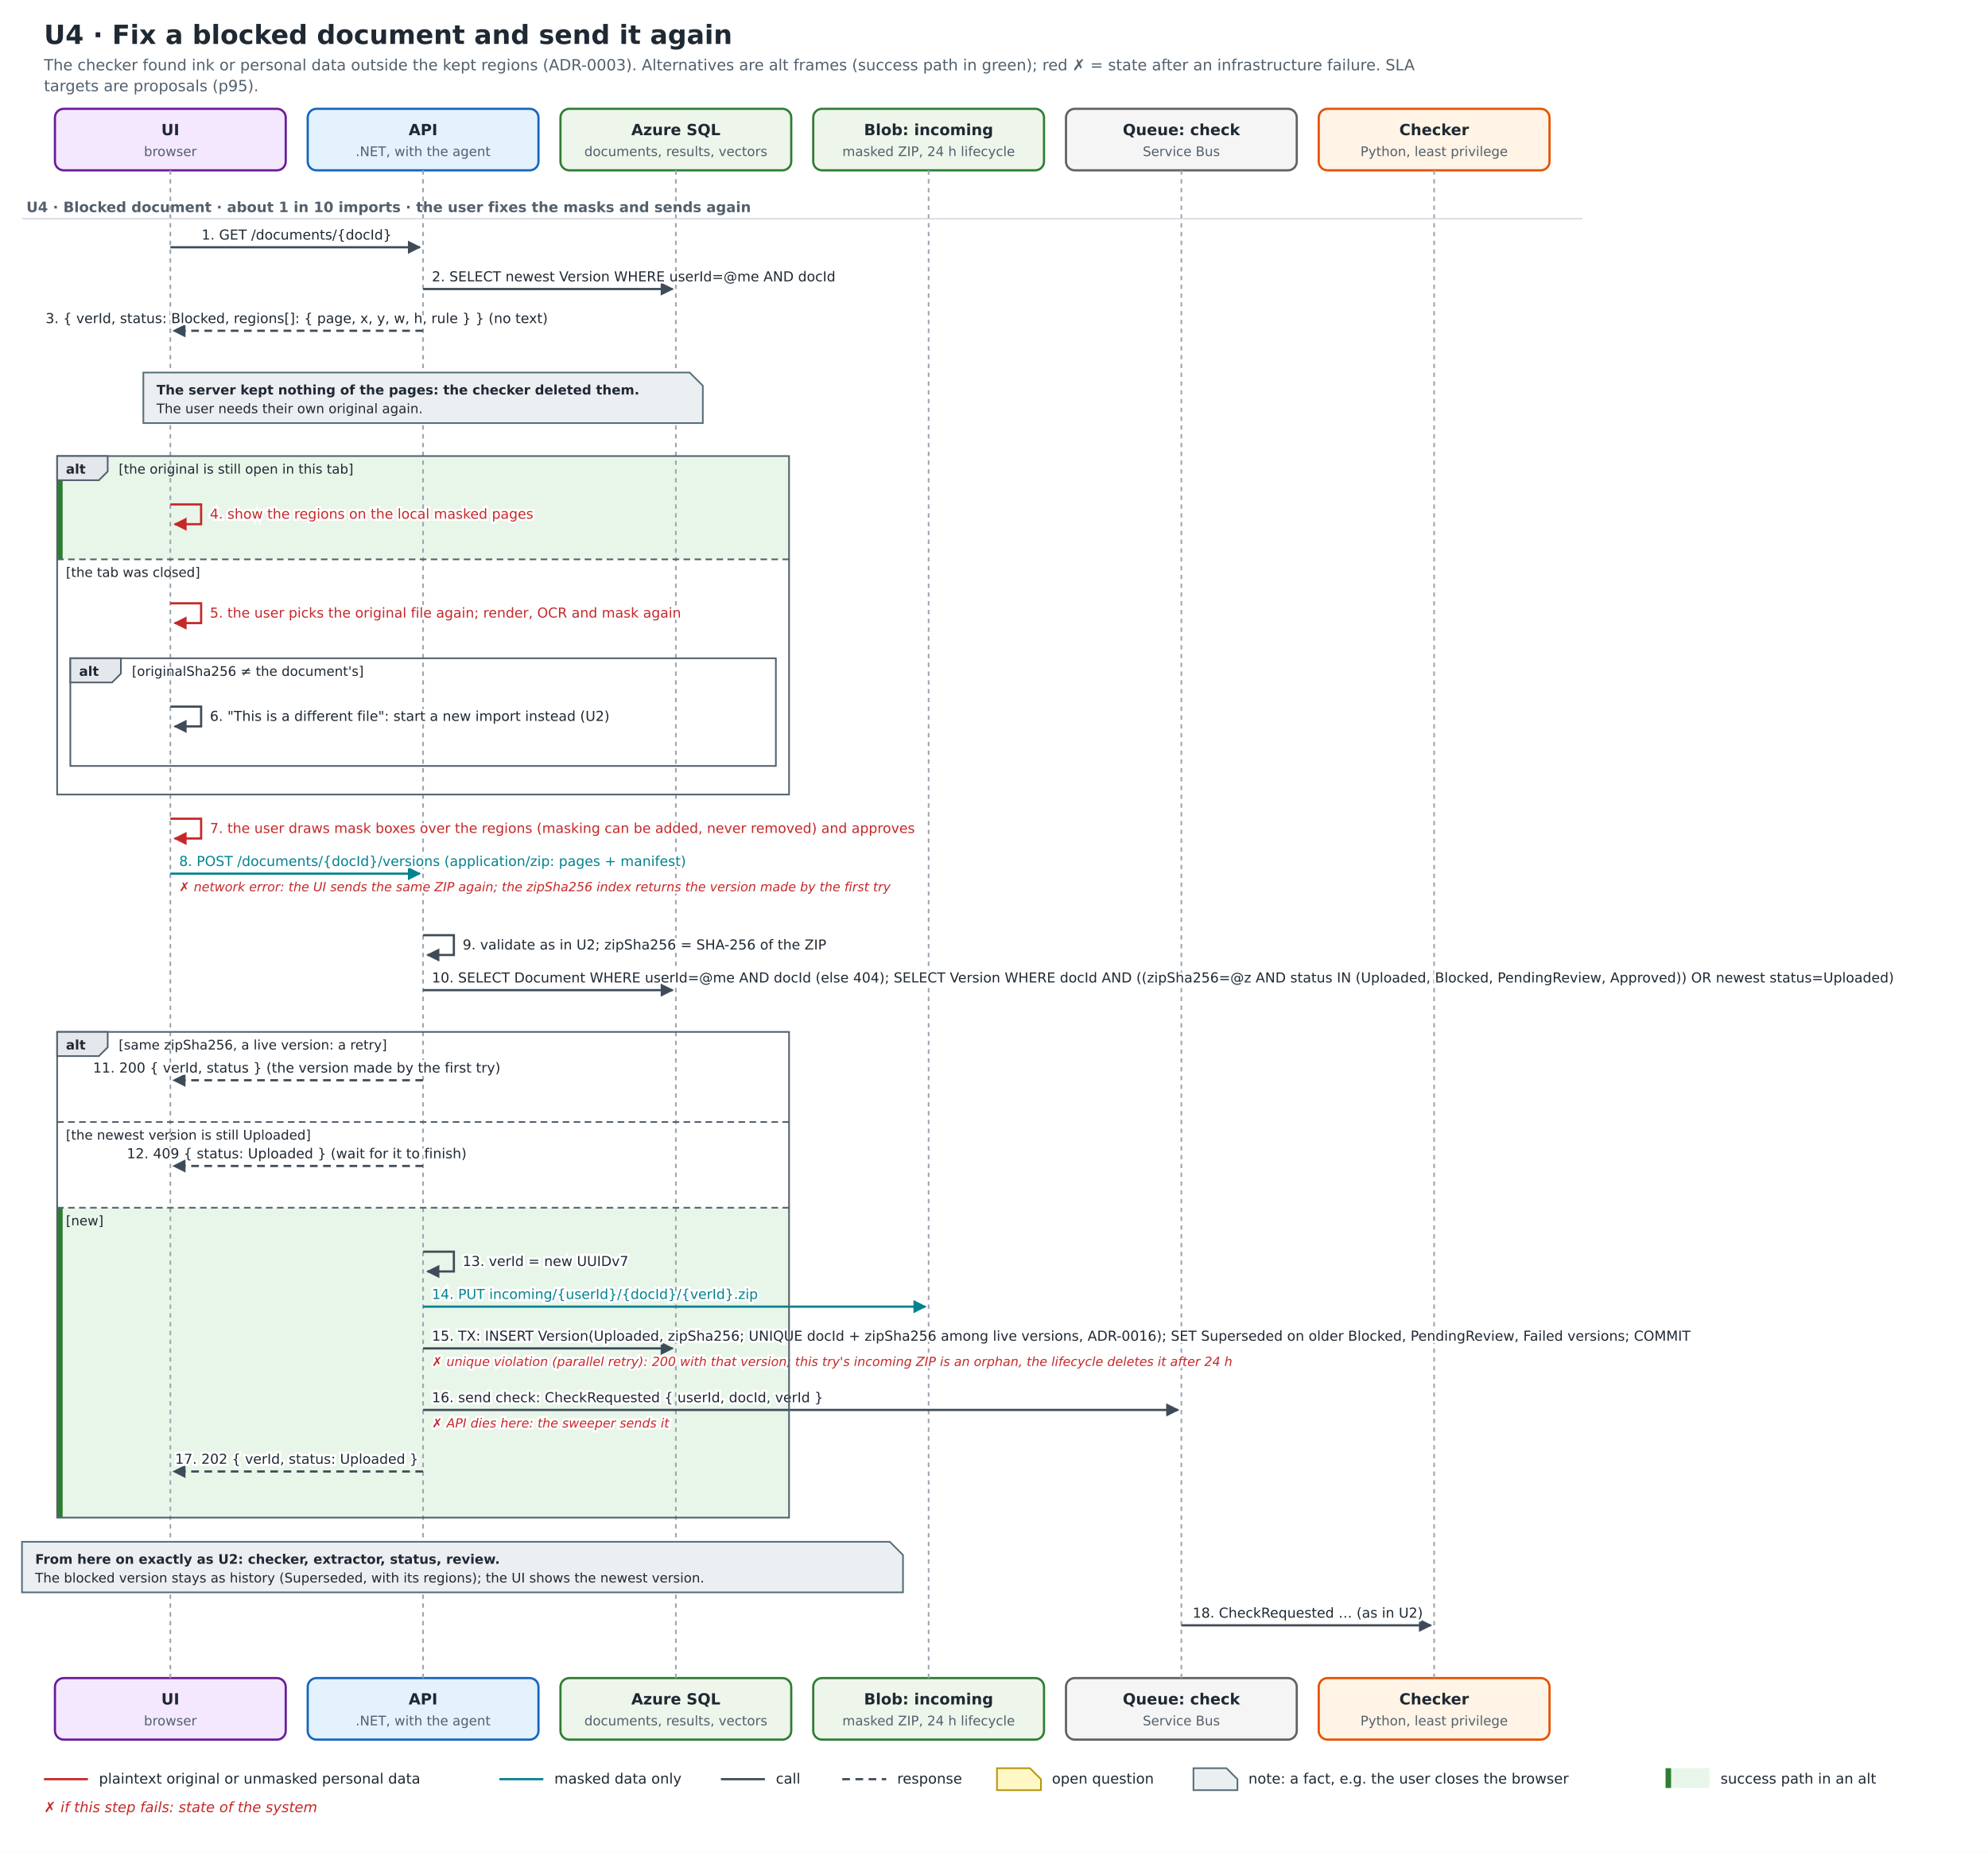
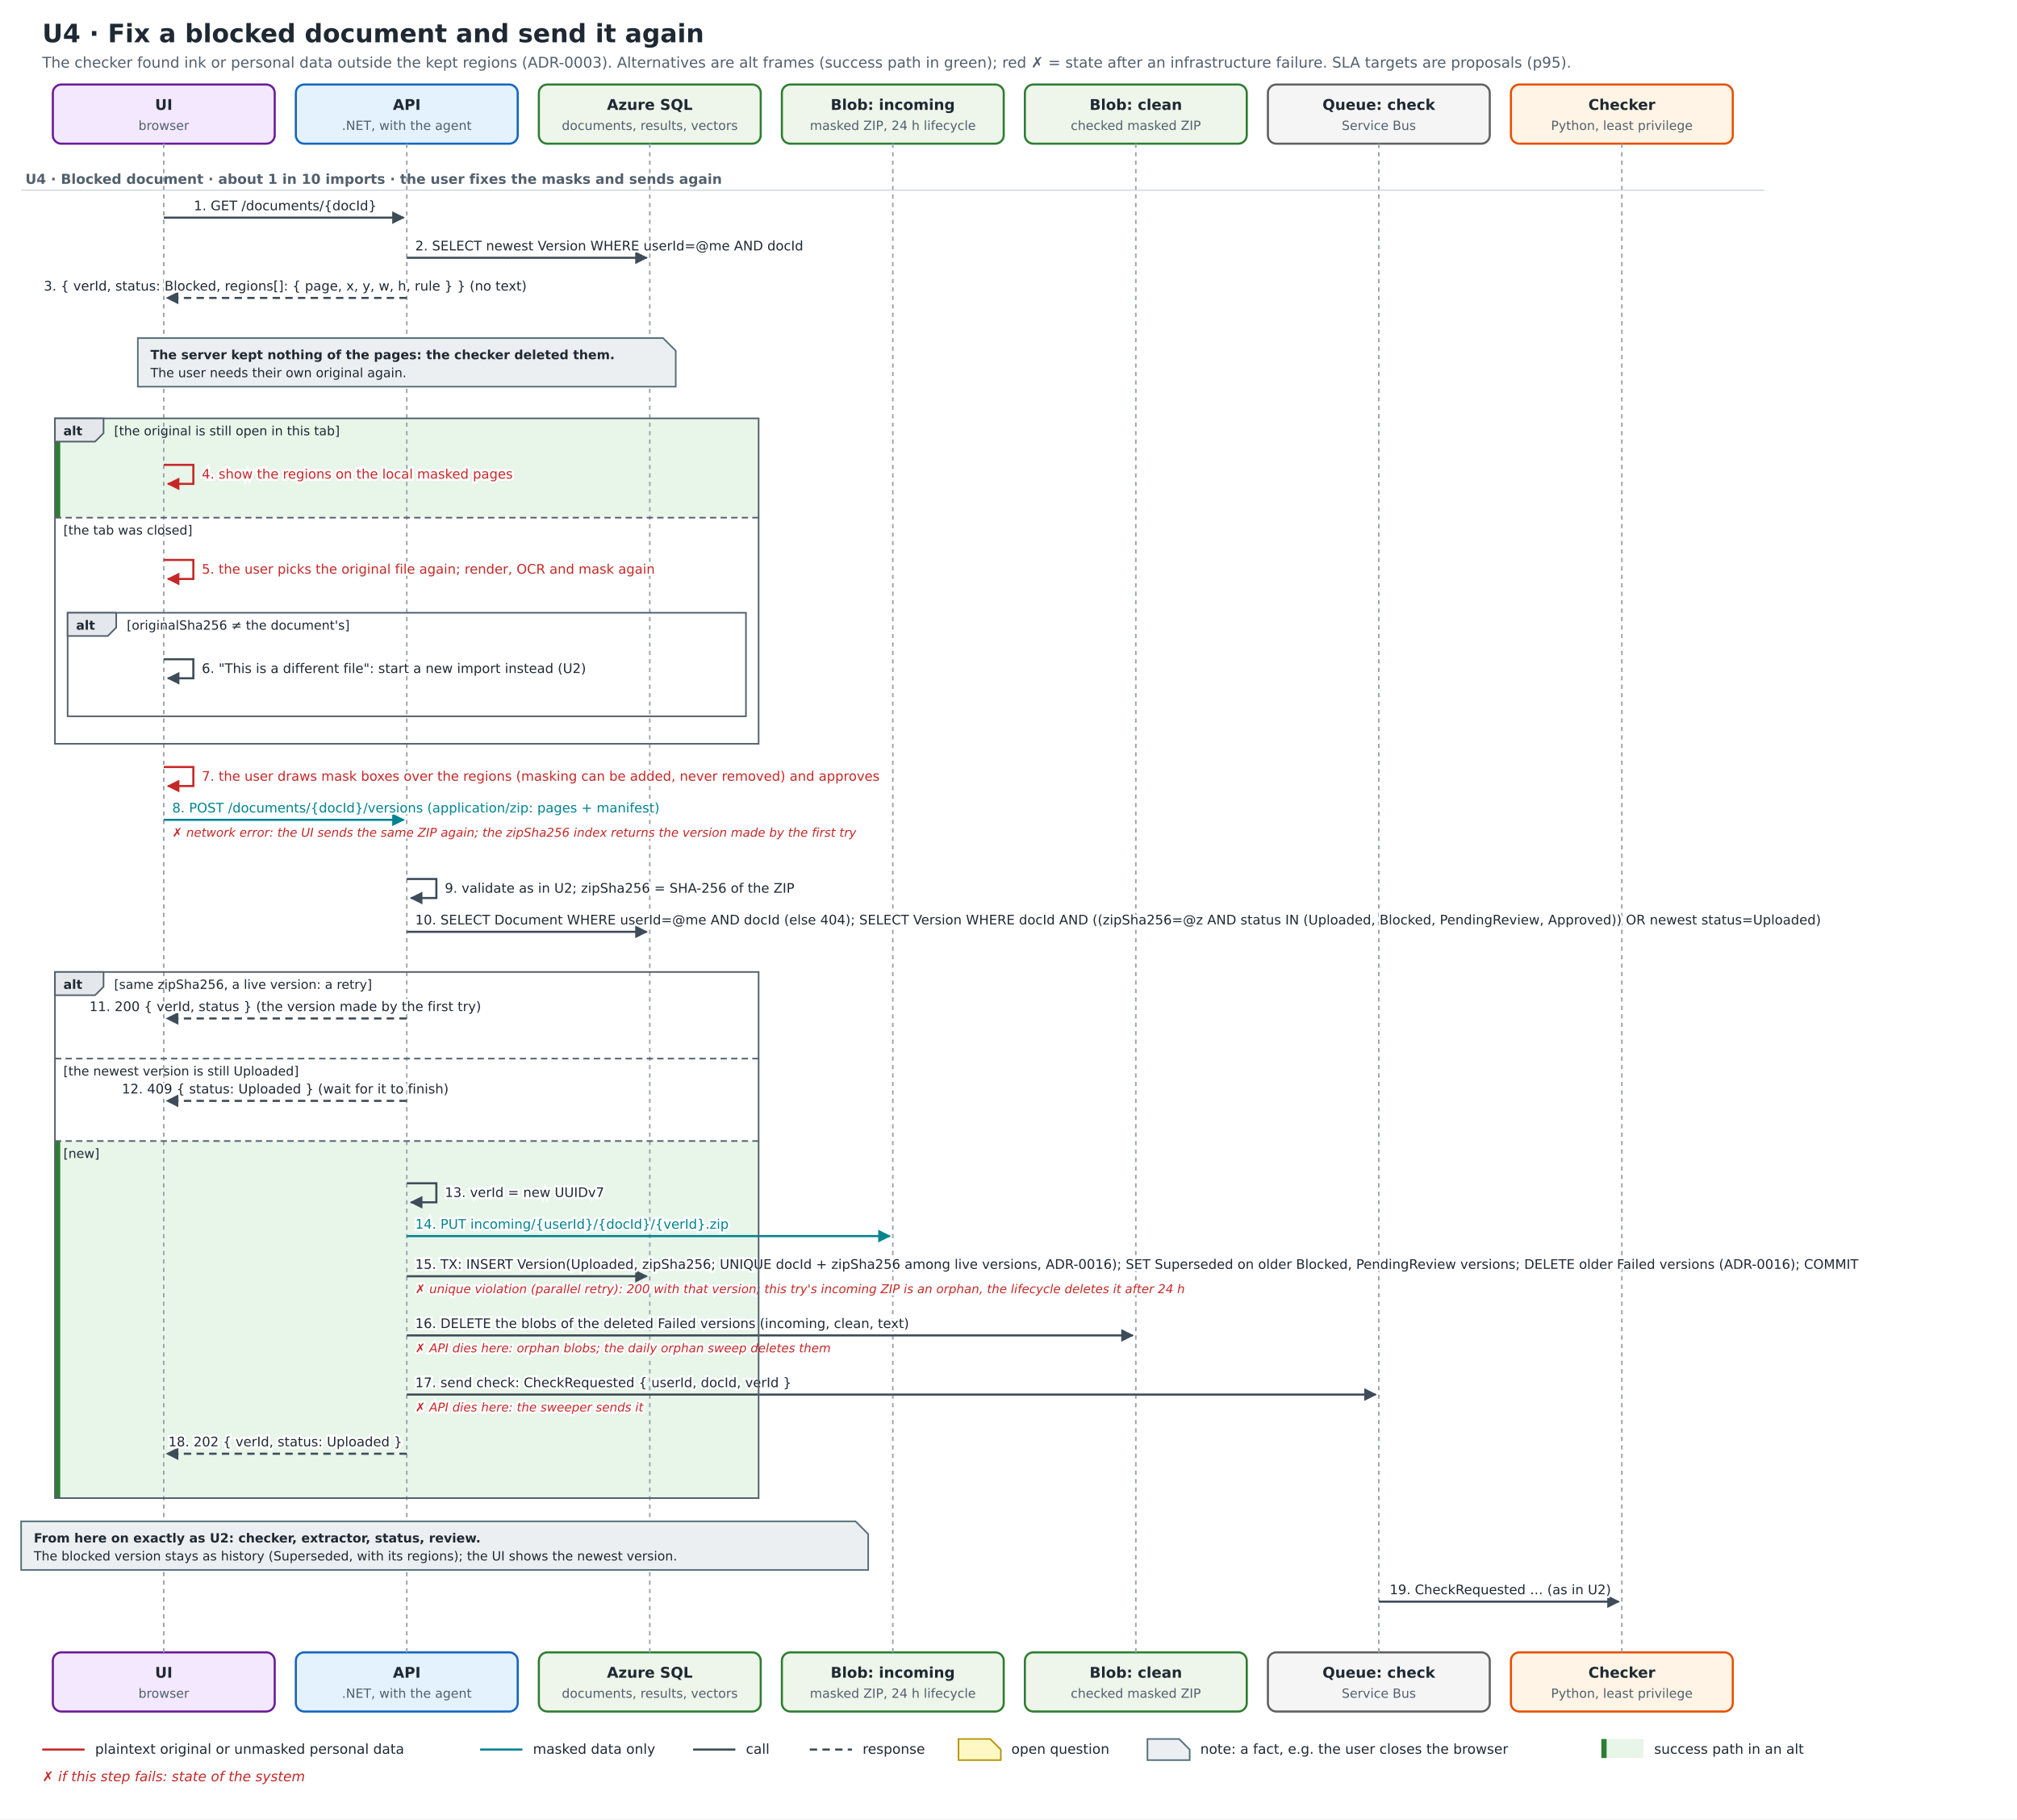
- <svg xmlns="http://www.w3.org/2000/svg" width="1809" height="1685" viewBox="0 0 1809 1685" font-family="DejaVu Sans, Arial, sans-serif">
+ <svg xmlns="http://www.w3.org/2000/svg" width="1909" height="1722" viewBox="0 0 1909 1722" font-family="DejaVu Sans, Arial, sans-serif">
  <defs>
    <marker id="a-raw" viewBox="0 0 10 10" refX="9" refY="5" markerWidth="6" markerHeight="6" orient="auto-start-reverse">
      <path d="M0 0 L10 5 L0 10 z" fill="#c62828" />
    </marker>
    <marker id="a-masked" viewBox="0 0 10 10" refX="9" refY="5" markerWidth="6" markerHeight="6" orient="auto-start-reverse">
      <path d="M0 0 L10 5 L0 10 z" fill="#00838f" />
    </marker>
    <marker id="a-normal" viewBox="0 0 10 10" refX="9" refY="5" markerWidth="6" markerHeight="6" orient="auto-start-reverse">
      <path d="M0 0 L10 5 L0 10 z" fill="#3e4c59" />
    </marker>
  </defs>
  <rect width="100%" height="100%" fill="#ffffff" />
  <text x="40" y="40" font-size="24" font-weight="bold" fill="#1f2933">U4 · Fix a blocked document and send it again</text>
-   <text x="40" y="64" font-size="14" fill="#52606d">The checker found ink or personal data outside the kept regions (ADR-0003). Alternatives are alt frames (success path in green); red ✗ = state after an infrastructure failure. SLA</text>
-   <text x="40" y="83" font-size="14" fill="#52606d">targets are proposals (p95).</text>
-   <rect x="52" y="415" width="666" height="94" fill="#e8f5e9" />
-   <rect x="52" y="415" width="5" height="94" fill="#2e7d32" />
-   <rect x="52" y="509" width="666" height="214" fill="#ffffff" />
-   <rect x="52" y="939" width="666" height="82" fill="#ffffff" />
-   <rect x="52" y="1021" width="666" height="78" fill="#ffffff" />
-   <rect x="52" y="1099" width="666" height="282" fill="#e8f5e9" />
-   <rect x="52" y="1099" width="5" height="282" fill="#2e7d32" />
-   <rect x="64" y="599" width="642" height="98" fill="#ffffff" />
-   <rect x="50" y="99" width="210" height="56" rx="8" fill="#f3e8fd" stroke="#6a1b9a" stroke-width="2" />
-   <text x="155" y="123" text-anchor="middle" font-size="14" font-weight="bold" fill="#1f2933">UI</text>
-   <text x="155" y="142" text-anchor="middle" font-size="12" fill="#52606d">browser</text>
-   <rect x="50" y="1527" width="210" height="56" rx="8" fill="#f3e8fd" stroke="#6a1b9a" stroke-width="2" />
-   <text x="155" y="1551" text-anchor="middle" font-size="14" font-weight="bold" fill="#1f2933">UI</text>
-   <text x="155" y="1570" text-anchor="middle" font-size="12" fill="#52606d">browser</text>
-   <line x1="155" y1="155" x2="155" y2="1527" stroke="#9aa5b1" stroke-width="1.5" stroke-dasharray="4 4" />
-   <rect x="280" y="99" width="210" height="56" rx="8" fill="#e3f2fd" stroke="#1565c0" stroke-width="2" />
-   <text x="385" y="123" text-anchor="middle" font-size="14" font-weight="bold" fill="#1f2933">API</text>
-   <text x="385" y="142" text-anchor="middle" font-size="12" fill="#52606d">.NET, with the agent</text>
-   <rect x="280" y="1527" width="210" height="56" rx="8" fill="#e3f2fd" stroke="#1565c0" stroke-width="2" />
-   <text x="385" y="1551" text-anchor="middle" font-size="14" font-weight="bold" fill="#1f2933">API</text>
-   <text x="385" y="1570" text-anchor="middle" font-size="12" fill="#52606d">.NET, with the agent</text>
-   <line x1="385" y1="155" x2="385" y2="1527" stroke="#9aa5b1" stroke-width="1.5" stroke-dasharray="4 4" />
-   <rect x="510" y="99" width="210" height="56" rx="8" fill="#eef5ea" stroke="#2e7d32" stroke-width="2" />
-   <text x="615" y="123" text-anchor="middle" font-size="14" font-weight="bold" fill="#1f2933">Azure SQL</text>
-   <text x="615" y="142" text-anchor="middle" font-size="12" fill="#52606d">documents, results, vectors</text>
-   <rect x="510" y="1527" width="210" height="56" rx="8" fill="#eef5ea" stroke="#2e7d32" stroke-width="2" />
-   <text x="615" y="1551" text-anchor="middle" font-size="14" font-weight="bold" fill="#1f2933">Azure SQL</text>
-   <text x="615" y="1570" text-anchor="middle" font-size="12" fill="#52606d">documents, results, vectors</text>
-   <line x1="615" y1="155" x2="615" y2="1527" stroke="#9aa5b1" stroke-width="1.5" stroke-dasharray="4 4" />
-   <rect x="740" y="99" width="210" height="56" rx="8" fill="#eef5ea" stroke="#2e7d32" stroke-width="2" />
-   <text x="845" y="123" text-anchor="middle" font-size="14" font-weight="bold" fill="#1f2933">Blob: incoming</text>
-   <text x="845" y="142" text-anchor="middle" font-size="12" fill="#52606d">masked ZIP, 24 h lifecycle</text>
-   <rect x="740" y="1527" width="210" height="56" rx="8" fill="#eef5ea" stroke="#2e7d32" stroke-width="2" />
-   <text x="845" y="1551" text-anchor="middle" font-size="14" font-weight="bold" fill="#1f2933">Blob: incoming</text>
-   <text x="845" y="1570" text-anchor="middle" font-size="12" fill="#52606d">masked ZIP, 24 h lifecycle</text>
-   <line x1="845" y1="155" x2="845" y2="1527" stroke="#9aa5b1" stroke-width="1.5" stroke-dasharray="4 4" />
-   <rect x="970" y="99" width="210" height="56" rx="8" fill="#f5f5f5" stroke="#616161" stroke-width="2" />
-   <text x="1075" y="123" text-anchor="middle" font-size="14" font-weight="bold" fill="#1f2933">Queue: check</text>
-   <text x="1075" y="142" text-anchor="middle" font-size="12" fill="#52606d">Service Bus</text>
-   <rect x="970" y="1527" width="210" height="56" rx="8" fill="#f5f5f5" stroke="#616161" stroke-width="2" />
-   <text x="1075" y="1551" text-anchor="middle" font-size="14" font-weight="bold" fill="#1f2933">Queue: check</text>
-   <text x="1075" y="1570" text-anchor="middle" font-size="12" fill="#52606d">Service Bus</text>
-   <line x1="1075" y1="155" x2="1075" y2="1527" stroke="#9aa5b1" stroke-width="1.5" stroke-dasharray="4 4" />
-   <rect x="1200" y="99" width="210" height="56" rx="8" fill="#fff4e5" stroke="#e65100" stroke-width="2" />
-   <text x="1305" y="123" text-anchor="middle" font-size="14" font-weight="bold" fill="#1f2933">Checker</text>
-   <text x="1305" y="142" text-anchor="middle" font-size="12" fill="#52606d">Python, least privilege</text>
-   <rect x="1200" y="1527" width="210" height="56" rx="8" fill="#fff4e5" stroke="#e65100" stroke-width="2" />
-   <text x="1305" y="1551" text-anchor="middle" font-size="14" font-weight="bold" fill="#1f2933">Checker</text>
-   <text x="1305" y="1570" text-anchor="middle" font-size="12" fill="#52606d">Python, least privilege</text>
-   <line x1="1305" y1="155" x2="1305" y2="1527" stroke="#9aa5b1" stroke-width="1.5" stroke-dasharray="4 4" />
-   <line x1="20" y1="199" x2="1440" y2="199" stroke="#cbd2d9" stroke-width="1" />
-   <text x="24" y="193" font-size="13" font-weight="bold" fill="#52606d">U4 · Blocked document · about 1 in 10 imports · the user fixes the masks and sends again</text>
-   <line x1="155" y1="225" x2="382" y2="225" stroke="#3e4c59" stroke-width="2" marker-end="url(#a-normal)" />
-   <text x="270" y="218" text-anchor="middle" font-size="12.5" fill="#1f2933" paint-order="stroke" stroke="#ffffff" stroke-width="4">1. GET /documents/{docId}</text>
-   <line x1="385" y1="263" x2="612" y2="263" stroke="#3e4c59" stroke-width="2" marker-end="url(#a-normal)" />
-   <text x="393" y="256" text-anchor="start" font-size="12.5" fill="#1f2933" paint-order="stroke" stroke="#ffffff" stroke-width="4">2. SELECT newest Version WHERE userId=@me AND docId</text>
-   <line x1="385" y1="301" x2="158" y2="301" stroke="#3e4c59" stroke-width="2" stroke-dasharray="7 5" marker-end="url(#a-normal)" />
-   <text x="270" y="294" text-anchor="middle" font-size="12.5" fill="#1f2933" paint-order="stroke" stroke="#ffffff" stroke-width="4">3. { verId, status: Blocked, regions[]: { page, x, y, w, h, rule } }  (no text)</text>
-   <path d="M130.45 339 h497.1 l12 12 v34 h-509.1 z" fill="#eceff1" stroke="#546e7a" stroke-width="1.5" />
-   <text x="142.45" y="359" font-size="12" fill="#1f2933" font-weight="bold">The server kept nothing of the pages: the checker deleted them.</text>
-   <text x="142.45" y="376" font-size="12" fill="#1f2933">The user needs their own original again.</text>
-   <path d="M155 459 h28 v18 h-24" fill="none" stroke="#c62828" stroke-width="2" marker-end="url(#a-raw)" />
-   <text x="191" y="472" font-size="12.5" fill="#c62828" paint-order="stroke" stroke="#ffffff" stroke-width="4">4. show the regions on the local masked pages</text>
-   <path d="M155 549 h28 v18 h-24" fill="none" stroke="#c62828" stroke-width="2" marker-end="url(#a-raw)" />
-   <text x="191" y="562" font-size="12.5" fill="#c62828" paint-order="stroke" stroke="#ffffff" stroke-width="4">5. the user picks the original file again; render, OCR and mask again</text>
-   <path d="M155 643 h28 v18 h-24" fill="none" stroke="#3e4c59" stroke-width="2" marker-end="url(#a-normal)" />
-   <text x="191" y="656" font-size="12.5" fill="#1f2933" paint-order="stroke" stroke="#ffffff" stroke-width="4">6. "This is a different file": start a new import instead (U2)</text>
-   <rect x="64" y="599" width="642" height="98" fill="none" stroke="#52606d" stroke-width="1.5" />
-   <path d="M64 599 h46 v14 l-8 8 h-38 z" fill="#e4e7eb" stroke="#52606d" stroke-width="1.5" />
-   <text x="72" y="615" font-size="12" font-weight="bold" fill="#1f2933">alt</text>
-   <text x="120" y="615" font-size="12" fill="#1f2933">[originalSha256 ≠ the document's]</text>
-   <rect x="52" y="415" width="666" height="308" fill="none" stroke="#52606d" stroke-width="1.5" />
-   <path d="M52 415 h46 v14 l-8 8 h-38 z" fill="#e4e7eb" stroke="#52606d" stroke-width="1.5" />
-   <text x="60" y="431" font-size="12" font-weight="bold" fill="#1f2933">alt</text>
-   <text x="108" y="431" font-size="12" fill="#1f2933">[the original is still open in this tab]</text>
-   <line x1="52" y1="509" x2="718" y2="509" stroke="#52606d" stroke-width="1.5" stroke-dasharray="6 4" />
-   <text x="60" y="525" font-size="12" fill="#1f2933">[the tab was closed]</text>
-   <path d="M155 745 h28 v18 h-24" fill="none" stroke="#c62828" stroke-width="2" marker-end="url(#a-raw)" />
-   <text x="191" y="758" font-size="12.5" fill="#c62828" paint-order="stroke" stroke="#ffffff" stroke-width="4">7. the user draws mask boxes over the regions (masking can be added, never removed) and approves</text>
-   <line x1="155" y1="795" x2="382" y2="795" stroke="#00838f" stroke-width="2" marker-end="url(#a-masked)" />
-   <text x="163" y="788" text-anchor="start" font-size="12.5" fill="#00838f" paint-order="stroke" stroke="#ffffff" stroke-width="4">8. POST /documents/{docId}/versions (application/zip: pages + manifest)</text>
-   <text x="163" y="811" text-anchor="start" font-size="11.5" font-style="italic" fill="#c62828" paint-order="stroke" stroke="#ffffff" stroke-width="4">✗ network error: the UI sends the same ZIP again; the zipSha256 index returns the version made by the first try</text>
-   <path d="M385 851 h28 v18 h-24" fill="none" stroke="#3e4c59" stroke-width="2" marker-end="url(#a-normal)" />
-   <text x="421" y="864" font-size="12.5" fill="#1f2933" paint-order="stroke" stroke="#ffffff" stroke-width="4">9. validate as in U2; zipSha256 = SHA-256 of the ZIP</text>
-   <line x1="385" y1="901" x2="612" y2="901" stroke="#3e4c59" stroke-width="2" marker-end="url(#a-normal)" />
-   <text x="393" y="894" text-anchor="start" font-size="12.5" fill="#1f2933" paint-order="stroke" stroke="#ffffff" stroke-width="4">10. SELECT Document WHERE userId=@me AND docId (else 404); SELECT Version WHERE docId AND ((zipSha256=@z AND status IN (Uploaded, Blocked, PendingReview, Approved)) OR newest status=Uploaded)</text>
-   <line x1="385" y1="983" x2="158" y2="983" stroke="#3e4c59" stroke-width="2" stroke-dasharray="7 5" marker-end="url(#a-normal)" />
-   <text x="270" y="976" text-anchor="middle" font-size="12.5" fill="#1f2933" paint-order="stroke" stroke="#ffffff" stroke-width="4">11. 200 { verId, status }  (the version made by the first try)</text>
-   <line x1="385" y1="1061" x2="158" y2="1061" stroke="#3e4c59" stroke-width="2" stroke-dasharray="7 5" marker-end="url(#a-normal)" />
-   <text x="270" y="1054" text-anchor="middle" font-size="12.5" fill="#1f2933" paint-order="stroke" stroke="#ffffff" stroke-width="4">12. 409 { status: Uploaded }  (wait for it to finish)</text>
-   <path d="M385 1139 h28 v18 h-24" fill="none" stroke="#3e4c59" stroke-width="2" marker-end="url(#a-normal)" />
-   <text x="421" y="1152" font-size="12.5" fill="#1f2933" paint-order="stroke" stroke="#ffffff" stroke-width="4">13. verId = new UUIDv7</text>
-   <line x1="385" y1="1189" x2="842" y2="1189" stroke="#00838f" stroke-width="2" marker-end="url(#a-masked)" />
-   <text x="393" y="1182" text-anchor="start" font-size="12.5" fill="#00838f" paint-order="stroke" stroke="#ffffff" stroke-width="4">14. PUT incoming/{userId}/{docId}/{verId}.zip</text>
-   <line x1="385" y1="1227" x2="612" y2="1227" stroke="#3e4c59" stroke-width="2" marker-end="url(#a-normal)" />
-   <text x="393" y="1220" text-anchor="start" font-size="12.5" fill="#1f2933" paint-order="stroke" stroke="#ffffff" stroke-width="4">15. TX: INSERT Version(Uploaded, zipSha256; UNIQUE docId + zipSha256 among live versions, ADR-0016); SET Superseded on older Blocked, PendingReview, Failed versions; COMMIT</text>
-   <text x="393" y="1243" text-anchor="start" font-size="11.5" font-style="italic" fill="#c62828" paint-order="stroke" stroke="#ffffff" stroke-width="4">✗ unique violation (parallel retry): 200 with that version; this try's incoming ZIP is an orphan, the lifecycle deletes it after 24 h</text>
-   <line x1="385" y1="1283" x2="1072" y2="1283" stroke="#3e4c59" stroke-width="2" marker-end="url(#a-normal)" />
-   <text x="393" y="1276" text-anchor="start" font-size="12.5" fill="#1f2933" paint-order="stroke" stroke="#ffffff" stroke-width="4">16. send check: CheckRequested { userId, docId, verId }</text>
-   <text x="393" y="1299" text-anchor="start" font-size="11.5" font-style="italic" fill="#c62828" paint-order="stroke" stroke="#ffffff" stroke-width="4">✗ API dies here: the sweeper sends it</text>
-   <line x1="385" y1="1339" x2="158" y2="1339" stroke="#3e4c59" stroke-width="2" stroke-dasharray="7 5" marker-end="url(#a-normal)" />
-   <text x="270" y="1332" text-anchor="middle" font-size="12.5" fill="#1f2933" paint-order="stroke" stroke="#ffffff" stroke-width="4">17. 202 { verId, status: Uploaded }</text>
-   <rect x="52" y="939" width="666" height="442" fill="none" stroke="#52606d" stroke-width="1.5" />
-   <path d="M52 939 h46 v14 l-8 8 h-38 z" fill="#e4e7eb" stroke="#52606d" stroke-width="1.5" />
-   <text x="60" y="955" font-size="12" font-weight="bold" fill="#1f2933">alt</text>
-   <text x="108" y="955" font-size="12" fill="#1f2933">[same zipSha256, a live version: a retry]</text>
-   <line x1="52" y1="1021" x2="718" y2="1021" stroke="#52606d" stroke-width="1.5" stroke-dasharray="6 4" />
-   <text x="60" y="1037" font-size="12" fill="#1f2933">[the newest version is still Uploaded]</text>
-   <line x1="52" y1="1099" x2="718" y2="1099" stroke="#52606d" stroke-width="1.5" stroke-dasharray="6 4" />
-   <text x="60" y="1115" font-size="12" fill="#1f2933">[new]</text>
-   <path d="M20 1403 h789.7 l12 12 v34 h-801.7 z" fill="#eceff1" stroke="#546e7a" stroke-width="1.5" />
-   <text x="32" y="1423" font-size="12" fill="#1f2933" font-weight="bold">From here on exactly as U2: checker, extractor, status, review.</text>
-   <text x="32" y="1440" font-size="12" fill="#1f2933">The blocked version stays as history (Superseded, with its regions); the UI shows the newest version.</text>
-   <line x1="1075" y1="1479" x2="1302" y2="1479" stroke="#3e4c59" stroke-width="2" marker-end="url(#a-normal)" />
-   <text x="1190" y="1472" text-anchor="middle" font-size="12.5" fill="#1f2933" paint-order="stroke" stroke="#ffffff" stroke-width="4">18. CheckRequested … (as in U2)</text>
-   <line x1="40" y1="1619" x2="80" y2="1619" stroke="#c62828" stroke-width="2" />
-   <text x="90" y="1623" font-size="13" fill="#1f2933">plaintext original or unmasked personal data</text>
-   <line x1="454.4" y1="1619" x2="494.4" y2="1619" stroke="#00838f" stroke-width="2" />
-   <text x="504.4" y="1623" font-size="13" fill="#1f2933">masked data only</text>
-   <line x1="656" y1="1619" x2="696" y2="1619" stroke="#3e4c59" stroke-width="2" />
-   <text x="706" y="1623" font-size="13" fill="#1f2933">call</text>
-   <line x1="766.4" y1="1619" x2="806.4" y2="1619" stroke="#3e4c59" stroke-width="2" stroke-dasharray="7 5" />
-   <text x="816.4" y="1623" font-size="13" fill="#1f2933">response</text>
-   <path d="M907.2 1609 h30 l10 10 v10 h-40 z" fill="#fff8c5" stroke="#b7950b" stroke-width="1.5" />
-   <text x="957.2" y="1623" font-size="13" fill="#1f2933">open question</text>
-   <path d="M1086 1609 h30 l10 10 v10 h-40 z" fill="#eceff1" stroke="#546e7a" stroke-width="1.5" />
-   <text x="1136" y="1623" font-size="13" fill="#1f2933">note: a fact, e.g. the user closes the browser</text>
-   <rect x="1515.6" y="1609" width="40" height="18" fill="#e8f5e9" />
-   <rect x="1515.6" y="1609" width="5" height="18" fill="#2e7d32" />
-   <text x="1565.6" y="1623" font-size="13" fill="#1f2933">success path in an alt</text>
-   <text x="40" y="1649" font-size="13" font-style="italic" fill="#c62828">✗ if this step fails: state of the system</text>
+   <text x="40" y="64" font-size="14" fill="#52606d">The checker found ink or personal data outside the kept regions (ADR-0003). Alternatives are alt frames (success path in green); red ✗ = state after an infrastructure failure. SLA targets are proposals (p95).</text>
+   <rect x="52" y="396" width="666" height="94" fill="#e8f5e9" />
+   <rect x="52" y="396" width="5" height="94" fill="#2e7d32" />
+   <rect x="52" y="490" width="666" height="214" fill="#ffffff" />
+   <rect x="52" y="920" width="666" height="82" fill="#ffffff" />
+   <rect x="52" y="1002" width="666" height="78" fill="#ffffff" />
+   <rect x="52" y="1080" width="666" height="338" fill="#e8f5e9" />
+   <rect x="52" y="1080" width="5" height="338" fill="#2e7d32" />
+   <rect x="64" y="580" width="642" height="98" fill="#ffffff" />
+   <rect x="50" y="80" width="210" height="56" rx="8" fill="#f3e8fd" stroke="#6a1b9a" stroke-width="2" />
+   <text x="155" y="104" text-anchor="middle" font-size="14" font-weight="bold" fill="#1f2933">UI</text>
+   <text x="155" y="123" text-anchor="middle" font-size="12" fill="#52606d">browser</text>
+   <rect x="50" y="1564" width="210" height="56" rx="8" fill="#f3e8fd" stroke="#6a1b9a" stroke-width="2" />
+   <text x="155" y="1588" text-anchor="middle" font-size="14" font-weight="bold" fill="#1f2933">UI</text>
+   <text x="155" y="1607" text-anchor="middle" font-size="12" fill="#52606d">browser</text>
+   <line x1="155" y1="136" x2="155" y2="1564" stroke="#9aa5b1" stroke-width="1.5" stroke-dasharray="4 4" />
+   <rect x="280" y="80" width="210" height="56" rx="8" fill="#e3f2fd" stroke="#1565c0" stroke-width="2" />
+   <text x="385" y="104" text-anchor="middle" font-size="14" font-weight="bold" fill="#1f2933">API</text>
+   <text x="385" y="123" text-anchor="middle" font-size="12" fill="#52606d">.NET, with the agent</text>
+   <rect x="280" y="1564" width="210" height="56" rx="8" fill="#e3f2fd" stroke="#1565c0" stroke-width="2" />
+   <text x="385" y="1588" text-anchor="middle" font-size="14" font-weight="bold" fill="#1f2933">API</text>
+   <text x="385" y="1607" text-anchor="middle" font-size="12" fill="#52606d">.NET, with the agent</text>
+   <line x1="385" y1="136" x2="385" y2="1564" stroke="#9aa5b1" stroke-width="1.5" stroke-dasharray="4 4" />
+   <rect x="510" y="80" width="210" height="56" rx="8" fill="#eef5ea" stroke="#2e7d32" stroke-width="2" />
+   <text x="615" y="104" text-anchor="middle" font-size="14" font-weight="bold" fill="#1f2933">Azure SQL</text>
+   <text x="615" y="123" text-anchor="middle" font-size="12" fill="#52606d">documents, results, vectors</text>
+   <rect x="510" y="1564" width="210" height="56" rx="8" fill="#eef5ea" stroke="#2e7d32" stroke-width="2" />
+   <text x="615" y="1588" text-anchor="middle" font-size="14" font-weight="bold" fill="#1f2933">Azure SQL</text>
+   <text x="615" y="1607" text-anchor="middle" font-size="12" fill="#52606d">documents, results, vectors</text>
+   <line x1="615" y1="136" x2="615" y2="1564" stroke="#9aa5b1" stroke-width="1.5" stroke-dasharray="4 4" />
+   <rect x="740" y="80" width="210" height="56" rx="8" fill="#eef5ea" stroke="#2e7d32" stroke-width="2" />
+   <text x="845" y="104" text-anchor="middle" font-size="14" font-weight="bold" fill="#1f2933">Blob: incoming</text>
+   <text x="845" y="123" text-anchor="middle" font-size="12" fill="#52606d">masked ZIP, 24 h lifecycle</text>
+   <rect x="740" y="1564" width="210" height="56" rx="8" fill="#eef5ea" stroke="#2e7d32" stroke-width="2" />
+   <text x="845" y="1588" text-anchor="middle" font-size="14" font-weight="bold" fill="#1f2933">Blob: incoming</text>
+   <text x="845" y="1607" text-anchor="middle" font-size="12" fill="#52606d">masked ZIP, 24 h lifecycle</text>
+   <line x1="845" y1="136" x2="845" y2="1564" stroke="#9aa5b1" stroke-width="1.5" stroke-dasharray="4 4" />
+   <rect x="970" y="80" width="210" height="56" rx="8" fill="#eef5ea" stroke="#2e7d32" stroke-width="2" />
+   <text x="1075" y="104" text-anchor="middle" font-size="14" font-weight="bold" fill="#1f2933">Blob: clean</text>
+   <text x="1075" y="123" text-anchor="middle" font-size="12" fill="#52606d">checked masked ZIP</text>
+   <rect x="970" y="1564" width="210" height="56" rx="8" fill="#eef5ea" stroke="#2e7d32" stroke-width="2" />
+   <text x="1075" y="1588" text-anchor="middle" font-size="14" font-weight="bold" fill="#1f2933">Blob: clean</text>
+   <text x="1075" y="1607" text-anchor="middle" font-size="12" fill="#52606d">checked masked ZIP</text>
+   <line x1="1075" y1="136" x2="1075" y2="1564" stroke="#9aa5b1" stroke-width="1.5" stroke-dasharray="4 4" />
+   <rect x="1200" y="80" width="210" height="56" rx="8" fill="#f5f5f5" stroke="#616161" stroke-width="2" />
+   <text x="1305" y="104" text-anchor="middle" font-size="14" font-weight="bold" fill="#1f2933">Queue: check</text>
+   <text x="1305" y="123" text-anchor="middle" font-size="12" fill="#52606d">Service Bus</text>
+   <rect x="1200" y="1564" width="210" height="56" rx="8" fill="#f5f5f5" stroke="#616161" stroke-width="2" />
+   <text x="1305" y="1588" text-anchor="middle" font-size="14" font-weight="bold" fill="#1f2933">Queue: check</text>
+   <text x="1305" y="1607" text-anchor="middle" font-size="12" fill="#52606d">Service Bus</text>
+   <line x1="1305" y1="136" x2="1305" y2="1564" stroke="#9aa5b1" stroke-width="1.5" stroke-dasharray="4 4" />
+   <rect x="1430" y="80" width="210" height="56" rx="8" fill="#fff4e5" stroke="#e65100" stroke-width="2" />
+   <text x="1535" y="104" text-anchor="middle" font-size="14" font-weight="bold" fill="#1f2933">Checker</text>
+   <text x="1535" y="123" text-anchor="middle" font-size="12" fill="#52606d">Python, least privilege</text>
+   <rect x="1430" y="1564" width="210" height="56" rx="8" fill="#fff4e5" stroke="#e65100" stroke-width="2" />
+   <text x="1535" y="1588" text-anchor="middle" font-size="14" font-weight="bold" fill="#1f2933">Checker</text>
+   <text x="1535" y="1607" text-anchor="middle" font-size="12" fill="#52606d">Python, least privilege</text>
+   <line x1="1535" y1="136" x2="1535" y2="1564" stroke="#9aa5b1" stroke-width="1.5" stroke-dasharray="4 4" />
+   <line x1="20" y1="180" x2="1670" y2="180" stroke="#cbd2d9" stroke-width="1" />
+   <text x="24" y="174" font-size="13" font-weight="bold" fill="#52606d">U4 · Blocked document · about 1 in 10 imports · the user fixes the masks and sends again</text>
+   <line x1="155" y1="206" x2="382" y2="206" stroke="#3e4c59" stroke-width="2" marker-end="url(#a-normal)" />
+   <text x="270" y="199" text-anchor="middle" font-size="12.5" fill="#1f2933" paint-order="stroke" stroke="#ffffff" stroke-width="4">1. GET /documents/{docId}</text>
+   <line x1="385" y1="244" x2="612" y2="244" stroke="#3e4c59" stroke-width="2" marker-end="url(#a-normal)" />
+   <text x="393" y="237" text-anchor="start" font-size="12.5" fill="#1f2933" paint-order="stroke" stroke="#ffffff" stroke-width="4">2. SELECT newest Version WHERE userId=@me AND docId</text>
+   <line x1="385" y1="282" x2="158" y2="282" stroke="#3e4c59" stroke-width="2" stroke-dasharray="7 5" marker-end="url(#a-normal)" />
+   <text x="270" y="275" text-anchor="middle" font-size="12.5" fill="#1f2933" paint-order="stroke" stroke="#ffffff" stroke-width="4">3. { verId, status: Blocked, regions[]: { page, x, y, w, h, rule } }  (no text)</text>
+   <path d="M130.45 320 h497.1 l12 12 v34 h-509.1 z" fill="#eceff1" stroke="#546e7a" stroke-width="1.5" />
+   <text x="142.45" y="340" font-size="12" fill="#1f2933" font-weight="bold">The server kept nothing of the pages: the checker deleted them.</text>
+   <text x="142.45" y="357" font-size="12" fill="#1f2933">The user needs their own original again.</text>
+   <path d="M155 440 h28 v18 h-24" fill="none" stroke="#c62828" stroke-width="2" marker-end="url(#a-raw)" />
+   <text x="191" y="453" font-size="12.5" fill="#c62828" paint-order="stroke" stroke="#ffffff" stroke-width="4">4. show the regions on the local masked pages</text>
+   <path d="M155 530 h28 v18 h-24" fill="none" stroke="#c62828" stroke-width="2" marker-end="url(#a-raw)" />
+   <text x="191" y="543" font-size="12.5" fill="#c62828" paint-order="stroke" stroke="#ffffff" stroke-width="4">5. the user picks the original file again; render, OCR and mask again</text>
+   <path d="M155 624 h28 v18 h-24" fill="none" stroke="#3e4c59" stroke-width="2" marker-end="url(#a-normal)" />
+   <text x="191" y="637" font-size="12.5" fill="#1f2933" paint-order="stroke" stroke="#ffffff" stroke-width="4">6. "This is a different file": start a new import instead (U2)</text>
+   <rect x="64" y="580" width="642" height="98" fill="none" stroke="#52606d" stroke-width="1.5" />
+   <path d="M64 580 h46 v14 l-8 8 h-38 z" fill="#e4e7eb" stroke="#52606d" stroke-width="1.5" />
+   <text x="72" y="596" font-size="12" font-weight="bold" fill="#1f2933">alt</text>
+   <text x="120" y="596" font-size="12" fill="#1f2933">[originalSha256 ≠ the document's]</text>
+   <rect x="52" y="396" width="666" height="308" fill="none" stroke="#52606d" stroke-width="1.5" />
+   <path d="M52 396 h46 v14 l-8 8 h-38 z" fill="#e4e7eb" stroke="#52606d" stroke-width="1.5" />
+   <text x="60" y="412" font-size="12" font-weight="bold" fill="#1f2933">alt</text>
+   <text x="108" y="412" font-size="12" fill="#1f2933">[the original is still open in this tab]</text>
+   <line x1="52" y1="490" x2="718" y2="490" stroke="#52606d" stroke-width="1.5" stroke-dasharray="6 4" />
+   <text x="60" y="506" font-size="12" fill="#1f2933">[the tab was closed]</text>
+   <path d="M155 726 h28 v18 h-24" fill="none" stroke="#c62828" stroke-width="2" marker-end="url(#a-raw)" />
+   <text x="191" y="739" font-size="12.5" fill="#c62828" paint-order="stroke" stroke="#ffffff" stroke-width="4">7. the user draws mask boxes over the regions (masking can be added, never removed) and approves</text>
+   <line x1="155" y1="776" x2="382" y2="776" stroke="#00838f" stroke-width="2" marker-end="url(#a-masked)" />
+   <text x="163" y="769" text-anchor="start" font-size="12.5" fill="#00838f" paint-order="stroke" stroke="#ffffff" stroke-width="4">8. POST /documents/{docId}/versions (application/zip: pages + manifest)</text>
+   <text x="163" y="792" text-anchor="start" font-size="11.5" font-style="italic" fill="#c62828" paint-order="stroke" stroke="#ffffff" stroke-width="4">✗ network error: the UI sends the same ZIP again; the zipSha256 index returns the version made by the first try</text>
+   <path d="M385 832 h28 v18 h-24" fill="none" stroke="#3e4c59" stroke-width="2" marker-end="url(#a-normal)" />
+   <text x="421" y="845" font-size="12.5" fill="#1f2933" paint-order="stroke" stroke="#ffffff" stroke-width="4">9. validate as in U2; zipSha256 = SHA-256 of the ZIP</text>
+   <line x1="385" y1="882" x2="612" y2="882" stroke="#3e4c59" stroke-width="2" marker-end="url(#a-normal)" />
+   <text x="393" y="875" text-anchor="start" font-size="12.5" fill="#1f2933" paint-order="stroke" stroke="#ffffff" stroke-width="4">10. SELECT Document WHERE userId=@me AND docId (else 404); SELECT Version WHERE docId AND ((zipSha256=@z AND status IN (Uploaded, Blocked, PendingReview, Approved)) OR newest status=Uploaded)</text>
+   <line x1="385" y1="964" x2="158" y2="964" stroke="#3e4c59" stroke-width="2" stroke-dasharray="7 5" marker-end="url(#a-normal)" />
+   <text x="270" y="957" text-anchor="middle" font-size="12.5" fill="#1f2933" paint-order="stroke" stroke="#ffffff" stroke-width="4">11. 200 { verId, status }  (the version made by the first try)</text>
+   <line x1="385" y1="1042" x2="158" y2="1042" stroke="#3e4c59" stroke-width="2" stroke-dasharray="7 5" marker-end="url(#a-normal)" />
+   <text x="270" y="1035" text-anchor="middle" font-size="12.5" fill="#1f2933" paint-order="stroke" stroke="#ffffff" stroke-width="4">12. 409 { status: Uploaded }  (wait for it to finish)</text>
+   <path d="M385 1120 h28 v18 h-24" fill="none" stroke="#3e4c59" stroke-width="2" marker-end="url(#a-normal)" />
+   <text x="421" y="1133" font-size="12.5" fill="#1f2933" paint-order="stroke" stroke="#ffffff" stroke-width="4">13. verId = new UUIDv7</text>
+   <line x1="385" y1="1170" x2="842" y2="1170" stroke="#00838f" stroke-width="2" marker-end="url(#a-masked)" />
+   <text x="393" y="1163" text-anchor="start" font-size="12.5" fill="#00838f" paint-order="stroke" stroke="#ffffff" stroke-width="4">14. PUT incoming/{userId}/{docId}/{verId}.zip</text>
+   <line x1="385" y1="1208" x2="612" y2="1208" stroke="#3e4c59" stroke-width="2" marker-end="url(#a-normal)" />
+   <text x="393" y="1201" text-anchor="start" font-size="12.5" fill="#1f2933" paint-order="stroke" stroke="#ffffff" stroke-width="4">15. TX: INSERT Version(Uploaded, zipSha256; UNIQUE docId + zipSha256 among live versions, ADR-0016); SET Superseded on older Blocked, PendingReview versions; DELETE older Failed versions (ADR-0016); COMMIT</text>
+   <text x="393" y="1224" text-anchor="start" font-size="11.5" font-style="italic" fill="#c62828" paint-order="stroke" stroke="#ffffff" stroke-width="4">✗ unique violation (parallel retry): 200 with that version; this try's incoming ZIP is an orphan, the lifecycle deletes it after 24 h</text>
+   <line x1="385" y1="1264" x2="1072" y2="1264" stroke="#3e4c59" stroke-width="2" marker-end="url(#a-normal)" />
+   <text x="393" y="1257" text-anchor="start" font-size="12.5" fill="#1f2933" paint-order="stroke" stroke="#ffffff" stroke-width="4">16. DELETE the blobs of the deleted Failed versions (incoming, clean, text)</text>
+   <text x="393" y="1280" text-anchor="start" font-size="11.5" font-style="italic" fill="#c62828" paint-order="stroke" stroke="#ffffff" stroke-width="4">✗ API dies here: orphan blobs; the daily orphan sweep deletes them</text>
+   <line x1="385" y1="1320" x2="1302" y2="1320" stroke="#3e4c59" stroke-width="2" marker-end="url(#a-normal)" />
+   <text x="393" y="1313" text-anchor="start" font-size="12.5" fill="#1f2933" paint-order="stroke" stroke="#ffffff" stroke-width="4">17. send check: CheckRequested { userId, docId, verId }</text>
+   <text x="393" y="1336" text-anchor="start" font-size="11.5" font-style="italic" fill="#c62828" paint-order="stroke" stroke="#ffffff" stroke-width="4">✗ API dies here: the sweeper sends it</text>
+   <line x1="385" y1="1376" x2="158" y2="1376" stroke="#3e4c59" stroke-width="2" stroke-dasharray="7 5" marker-end="url(#a-normal)" />
+   <text x="270" y="1369" text-anchor="middle" font-size="12.5" fill="#1f2933" paint-order="stroke" stroke="#ffffff" stroke-width="4">18. 202 { verId, status: Uploaded }</text>
+   <rect x="52" y="920" width="666" height="498" fill="none" stroke="#52606d" stroke-width="1.5" />
+   <path d="M52 920 h46 v14 l-8 8 h-38 z" fill="#e4e7eb" stroke="#52606d" stroke-width="1.5" />
+   <text x="60" y="936" font-size="12" font-weight="bold" fill="#1f2933">alt</text>
+   <text x="108" y="936" font-size="12" fill="#1f2933">[same zipSha256, a live version: a retry]</text>
+   <line x1="52" y1="1002" x2="718" y2="1002" stroke="#52606d" stroke-width="1.5" stroke-dasharray="6 4" />
+   <text x="60" y="1018" font-size="12" fill="#1f2933">[the newest version is still Uploaded]</text>
+   <line x1="52" y1="1080" x2="718" y2="1080" stroke="#52606d" stroke-width="1.5" stroke-dasharray="6 4" />
+   <text x="60" y="1096" font-size="12" fill="#1f2933">[new]</text>
+   <path d="M20 1440 h789.7 l12 12 v34 h-801.7 z" fill="#eceff1" stroke="#546e7a" stroke-width="1.5" />
+   <text x="32" y="1460" font-size="12" fill="#1f2933" font-weight="bold">From here on exactly as U2: checker, extractor, status, review.</text>
+   <text x="32" y="1477" font-size="12" fill="#1f2933">The blocked version stays as history (Superseded, with its regions); the UI shows the newest version.</text>
+   <line x1="1305" y1="1516" x2="1532" y2="1516" stroke="#3e4c59" stroke-width="2" marker-end="url(#a-normal)" />
+   <text x="1420" y="1509" text-anchor="middle" font-size="12.5" fill="#1f2933" paint-order="stroke" stroke="#ffffff" stroke-width="4">19. CheckRequested … (as in U2)</text>
+   <line x1="40" y1="1656" x2="80" y2="1656" stroke="#c62828" stroke-width="2" />
+   <text x="90" y="1660" font-size="13" fill="#1f2933">plaintext original or unmasked personal data</text>
+   <line x1="454.4" y1="1656" x2="494.4" y2="1656" stroke="#00838f" stroke-width="2" />
+   <text x="504.4" y="1660" font-size="13" fill="#1f2933">masked data only</text>
+   <line x1="656" y1="1656" x2="696" y2="1656" stroke="#3e4c59" stroke-width="2" />
+   <text x="706" y="1660" font-size="13" fill="#1f2933">call</text>
+   <line x1="766.4" y1="1656" x2="806.4" y2="1656" stroke="#3e4c59" stroke-width="2" stroke-dasharray="7 5" />
+   <text x="816.4" y="1660" font-size="13" fill="#1f2933">response</text>
+   <path d="M907.2 1646 h30 l10 10 v10 h-40 z" fill="#fff8c5" stroke="#b7950b" stroke-width="1.5" />
+   <text x="957.2" y="1660" font-size="13" fill="#1f2933">open question</text>
+   <path d="M1086 1646 h30 l10 10 v10 h-40 z" fill="#eceff1" stroke="#546e7a" stroke-width="1.5" />
+   <text x="1136" y="1660" font-size="13" fill="#1f2933">note: a fact, e.g. the user closes the browser</text>
+   <rect x="1515.6" y="1646" width="40" height="18" fill="#e8f5e9" />
+   <rect x="1515.6" y="1646" width="5" height="18" fill="#2e7d32" />
+   <text x="1565.6" y="1660" font-size="13" fill="#1f2933">success path in an alt</text>
+   <text x="40" y="1686" font-size="13" font-style="italic" fill="#c62828">✗ if this step fails: state of the system</text>
</svg>
